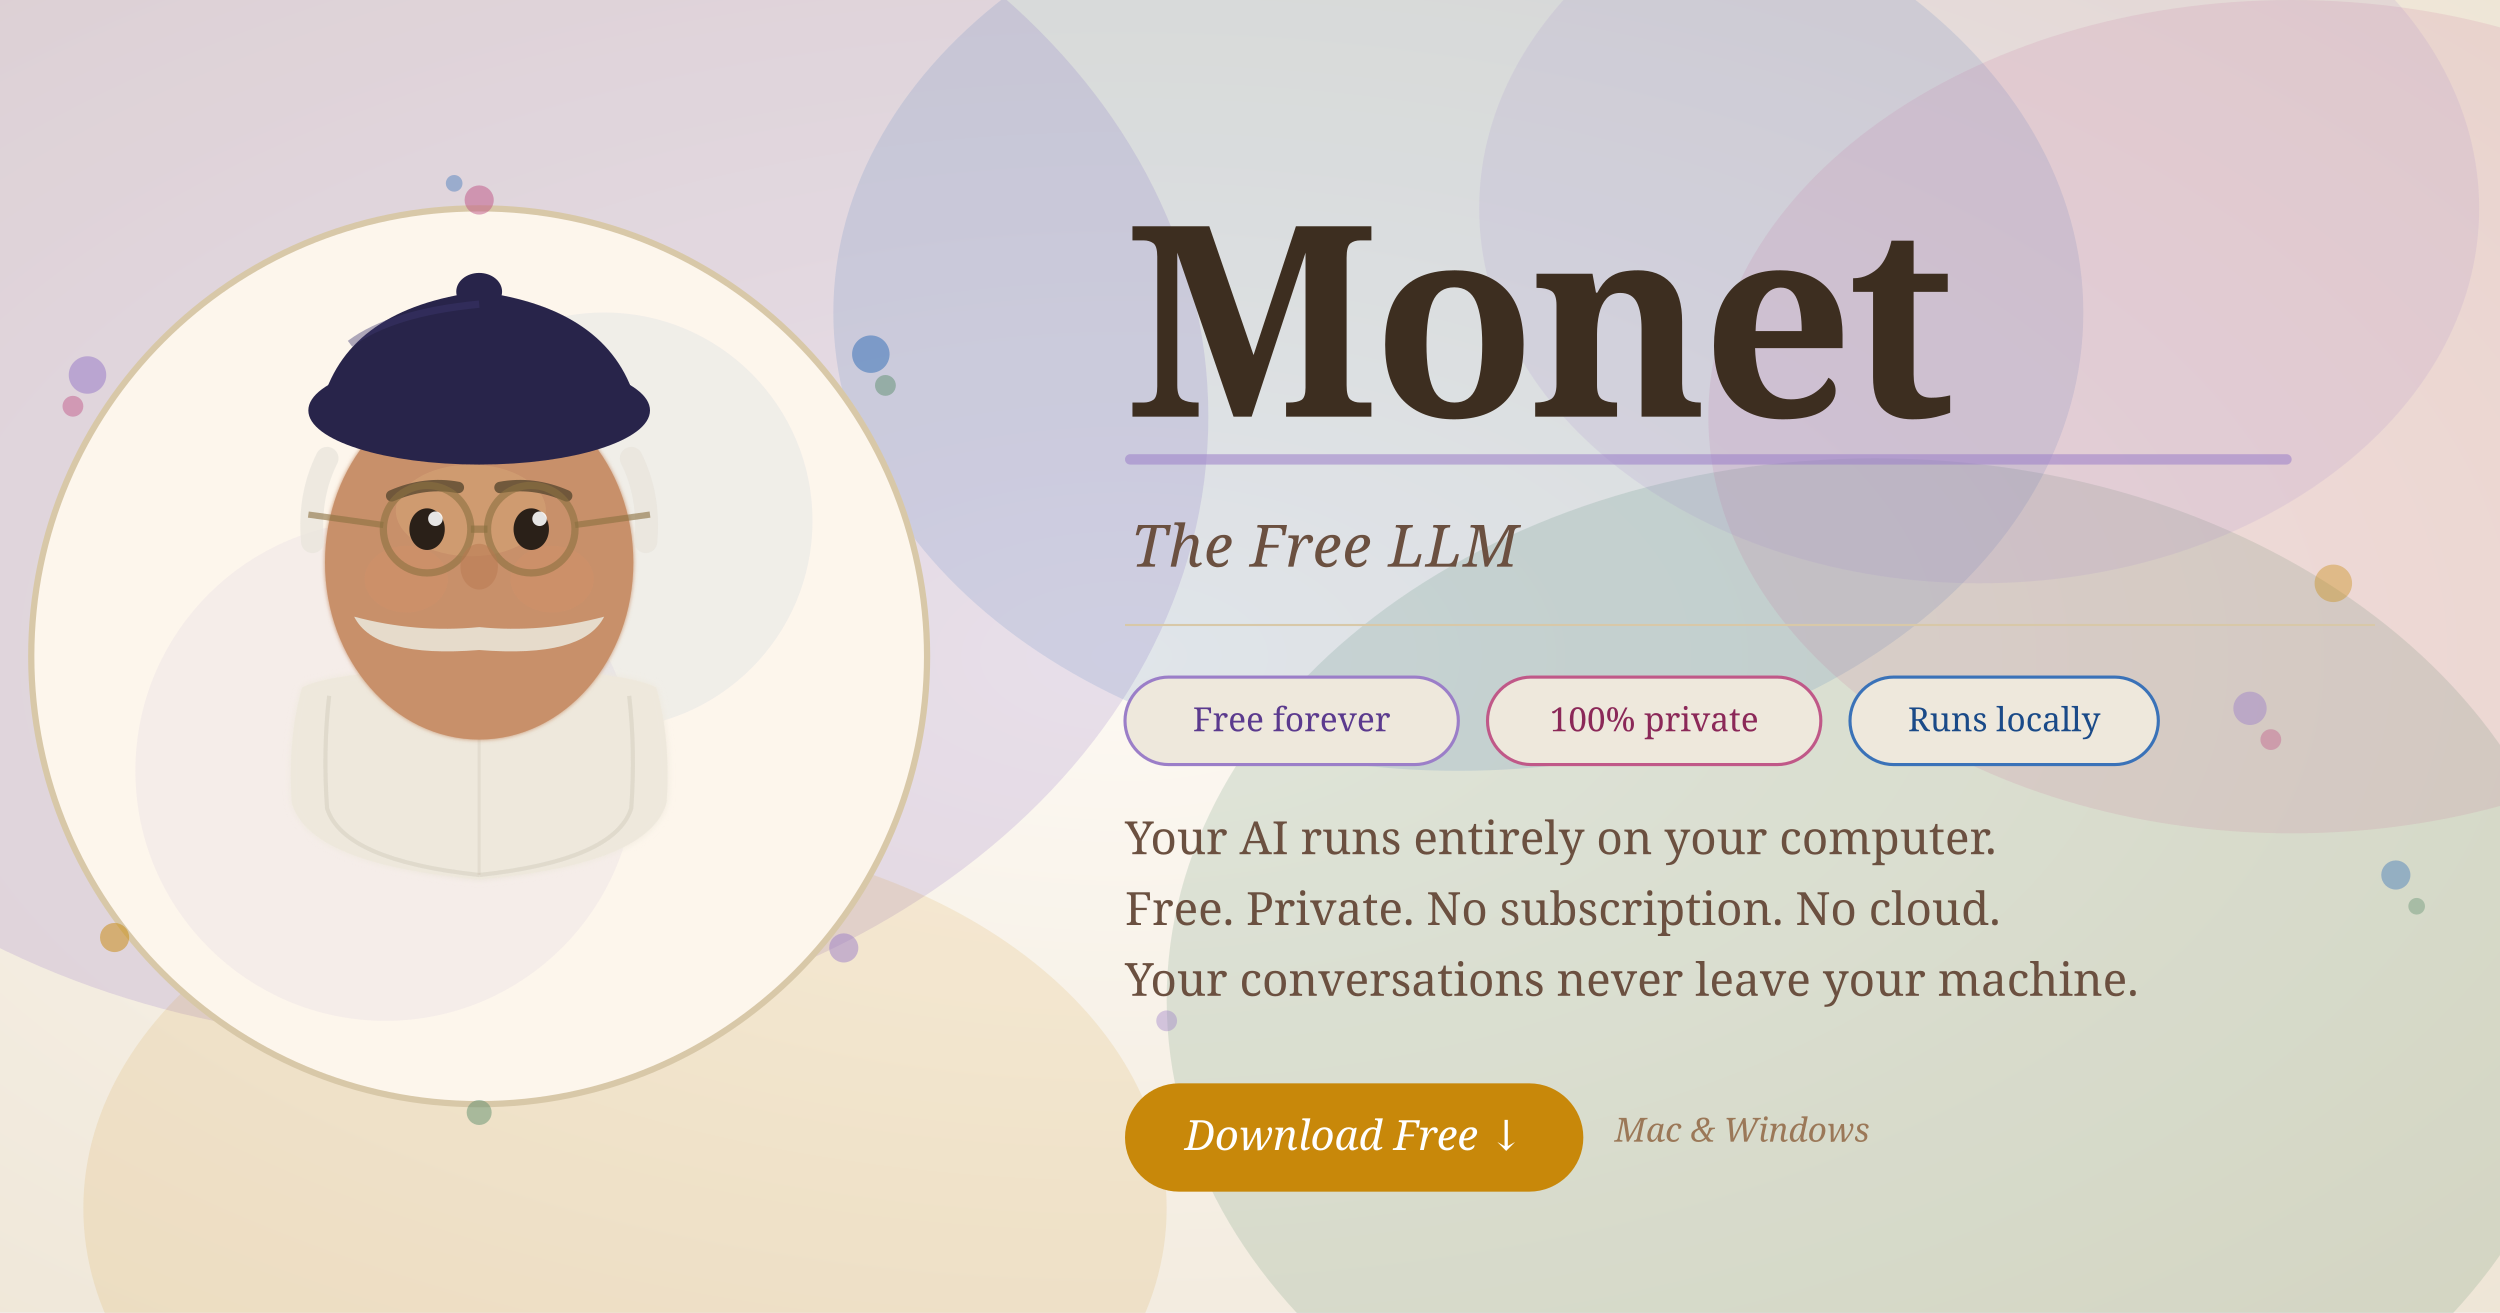
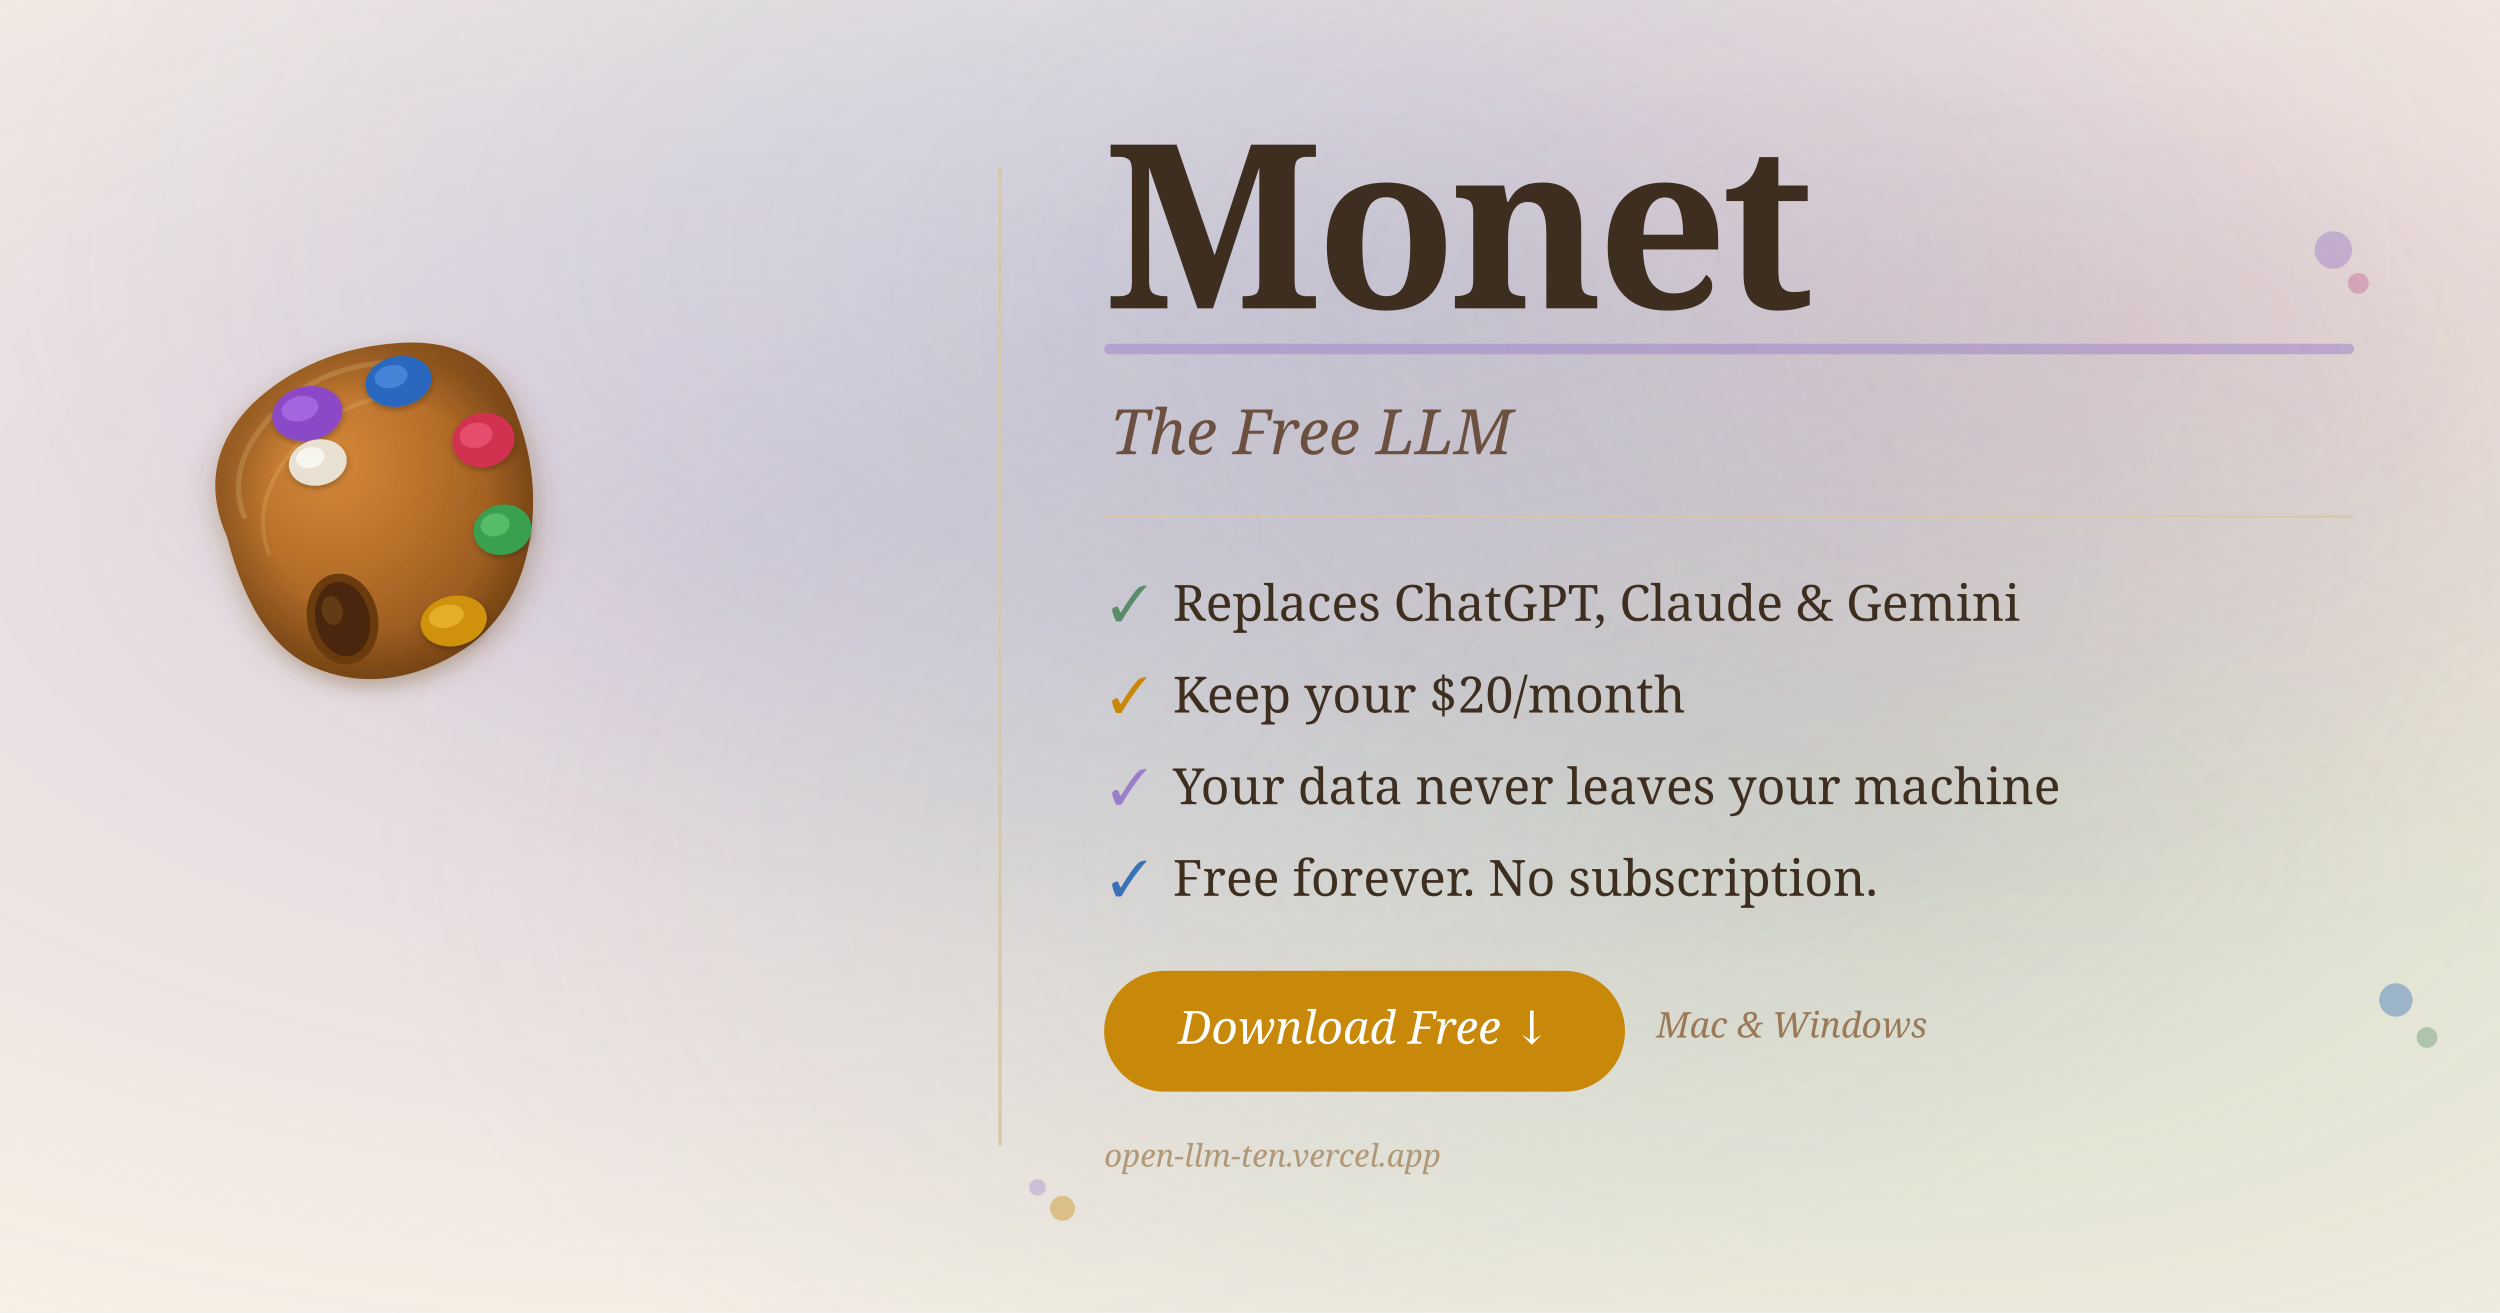
- <svg xmlns="http://www.w3.org/2000/svg" width="1200" height="630" viewBox="0 0 1200 630">
+ <svg xmlns="http://www.w3.org/2000/svg" width="1200" height="630">
  <defs>
-     <filter id="soft">
-       <feGaussianBlur stdDeviation="1" result="b" />
-       <feMerge>
-         <feMergeNode in="b" />
-         <feMergeNode in="SourceGraphic" />
-       </feMerge>
-     </filter>
-     <filter id="bd">
-       <feGaussianBlur stdDeviation="1.8" result="b" />
-       <feMerge>
-         <feMergeNode in="b" />
-         <feMergeNode in="SourceGraphic" />
-       </feMerge>
-     </filter>
-     <clipPath id="cc">
-       <circle cx="230" cy="315" r="215" />
-     </clipPath>
-     <radialGradient id="bg" cx="45%" cy="50%" r="80%">
-       <stop offset="0%" stop-color="#FDF9F3" />
-       <stop offset="100%" stop-color="#EDE4D4" />
+     <radialGradient id="bg1" cx="30%" cy="40%" r="70%">
+       <stop offset="0%" stop-color="#9B7EC8" stop-opacity="0.28" />
+       <stop offset="100%" stop-color="#9B7EC8" stop-opacity="0" />
+     </radialGradient>
+     <radialGradient id="bg2" cx="75%" cy="65%" r="60%">
+       <stop offset="0%" stop-color="#5A8C6A" stop-opacity="0.22" />
+       <stop offset="100%" stop-color="#5A8C6A" stop-opacity="0" />
+     </radialGradient>
+     <radialGradient id="bg3" cx="55%" cy="20%" r="55%">
+       <stop offset="0%" stop-color="#3A72B8" stop-opacity="0.18" />
+       <stop offset="100%" stop-color="#3A72B8" stop-opacity="0" />
+     </radialGradient>
+     <radialGradient id="bg4" cx="85%" cy="25%" r="50%">
+       <stop offset="0%" stop-color="#C05888" stop-opacity="0.16" />
+       <stop offset="100%" stop-color="#C05888" stop-opacity="0" />
    </radialGradient>
  </defs>
-   <rect width="1200" height="630" fill="url(#bg)" />
-   <ellipse cx="200" cy="200" rx="380" ry="300" fill="#9B7EC8" opacity=".22" />
-   <ellipse cx="900" cy="480" rx="340" ry="260" fill="#5A8C6A" opacity=".18" />
-   <ellipse cx="700" cy="150" rx="300" ry="220" fill="#3A72B8" opacity=".15" />
-   <ellipse cx="1100" cy="200" rx="280" ry="200" fill="#C05888" opacity=".13" />
-   <ellipse cx="300" cy="580" rx="260" ry="180" fill="#C8880A" opacity=".12" />
-   <ellipse cx="950" cy="100" rx="240" ry="180" fill="#9B7EC8" opacity=".14" />
-   <circle cx="230" cy="315" r="215" fill="#FDF6EC" />
-   <circle cx="230" cy="315" r="215" fill="none" stroke="#D8C8A8" stroke-width="3" />
-   <circle cx="185" cy="370" r="120" fill="#9B7EC8" opacity=".08" clip-path="url(#cc)" />
-   <circle cx="290" cy="250" r="100" fill="#3A72B8" opacity=".07" clip-path="url(#cc)" />
-   <circle cx="42" cy="180" r="9" fill="#9B7EC8" opacity=".55" />
-   <circle cx="35" cy="195" r="5" fill="#C05888" opacity=".48" />
-   <circle cx="418" cy="170" r="9" fill="#3A72B8" opacity=".55" />
-   <circle cx="425" cy="185" r="5" fill="#5A8C6A" opacity=".48" />
-   <circle cx="55" cy="450" r="7" fill="#C8880A" opacity=".50" />
-   <circle cx="405" cy="455" r="7" fill="#9B7EC8" opacity=".50" />
-   <circle cx="230" cy="96" r="7" fill="#C05888" opacity=".52" />
-   <circle cx="218" cy="88" r="4" fill="#3A72B8" opacity=".42" />
-   <circle cx="230" cy="534" r="6" fill="#5A8C6A" opacity=".48" />
-   <g clip-path="url(#cc)">
-     <g filter="url(#bd)">
-       <path d="M145 330 Q138 355 140 385 Q148 415 230 422 Q312 415 320 385 Q322 355 315 330 Q300 322 230 320 Q160 322 145 330 Z" fill="#EEE8DC" opacity=".97" />
-       <path d="M158 334 Q155 360 157 388 Q165 413 230 420" stroke="#C8C0B0" stroke-width="2" fill="none" opacity=".35" />
-       <path d="M230 322 Q230 370 230 420" stroke="#C8C0B0" stroke-width="1.5" fill="none" opacity=".28" />
-       <path d="M302 334 Q305 360 303 388 Q295 413 230 420" stroke="#C8C0B0" stroke-width="2" fill="none" opacity=".35" />
+   <rect width="1200" height="630" fill="#F8F2E6" />
+   <rect width="1200" height="630" fill="url(#bg1)" />
+   <rect width="1200" height="630" fill="url(#bg2)" />
+   <rect width="1200" height="630" fill="url(#bg3)" />
+   <rect width="1200" height="630" fill="url(#bg4)" />
+   <g transform="translate(80, 155)">
+     <defs>
+       <radialGradient id="wood" cx="38%" cy="32%" r="72%">
+         <stop offset="0%" stop-color="#D4883A" />
+         <stop offset="45%" stop-color="#B8702A" />
+         <stop offset="100%" stop-color="#8B5018" />
+       </radialGradient>
+       <radialGradient id="wood-edge" cx="50%" cy="50%" r="50%">
+         <stop offset="70%" stop-color="transparent" />
+         <stop offset="100%" stop-color="rgba(0,0,0,0.18)" />
+       </radialGradient>
+       <filter id="blob-shadow" x="-30%" y="-30%" width="160%" height="160%">
+         <feDropShadow dx="0" dy="1.5" stdDeviation="1.5" flood-color="rgba(0,0,0,0.25)" />
+       </filter>
+       <filter id="palette-shadow" x="-8%" y="-6%" width="120%" height="120%">
+         <feDropShadow dx="0" dy="4" stdDeviation="6" flood-color="rgba(100,60,10,0.35)" />
+       </filter>
+     </defs>
+     <g transform="rotate(-12, 100, 100)" filter="url(#palette-shadow)">
+       <path d="M30 88 Q22 50 55 28 Q88 8 130 14 Q172 20 178 58 Q184 96 168 128 Q152 160 118 168 Q84 176 58 158 Q32 140 30 88 Z" fill="url(#wood)" />
+       <path d="M40 80 Q36 55 62 36 Q88 17 122 22" stroke="rgba(255,220,150,0.25)" stroke-width="2.5" fill="none" stroke-linecap="round" />
+       <path d="M48 100 Q44 75 68 55 Q92 35 128 38" stroke="rgba(255,220,150,0.18)" stroke-width="2" fill="none" stroke-linecap="round" />
+       <path d="M30 88 Q22 50 55 28 Q88 8 130 14 Q172 20 178 58 Q184 96 168 128 Q152 160 118 168 Q84 176 58 158 Q32 140 30 88 Z" fill="url(#wood-edge)" />
+       <ellipse cx="76" cy="138" rx="17" ry="22" fill="#6B3A10" />
+       <ellipse cx="76" cy="138" rx="13" ry="18" fill="#4A2508" />
+       <ellipse cx="72" cy="133" rx="5" ry="7" fill="rgba(255,180,80,0.15)" />
+       <ellipse cx="80" cy="38" rx="17" ry="13" fill="#8B4AC8" filter="url(#blob-shadow)" />
+       <ellipse cx="77" cy="35" rx="9" ry="6" fill="#B070E8" opacity=".7" />
+       <ellipse cx="126" cy="32" rx="16" ry="12" fill="#2A68C0" filter="url(#blob-shadow)" />
+       <ellipse cx="123" cy="29" rx="8" ry="5.5" fill="#5090E0" opacity=".7" />
+       <ellipse cx="160" cy="68" rx="15" ry="13" fill="#D03050" filter="url(#blob-shadow)" />
+       <ellipse cx="157" cy="65" rx="8" ry="6" fill="#F05878" opacity=".7" />
+       <ellipse cx="160" cy="112" rx="14" ry="12" fill="#38A050" filter="url(#blob-shadow)" />
+       <ellipse cx="157" cy="109" rx="7" ry="5.5" fill="#60C870" opacity=".7" />
+       <ellipse cx="128" cy="150" rx="16" ry="12" fill="#D0920A" filter="url(#blob-shadow)" />
+       <ellipse cx="125" cy="147" rx="8.5" ry="5.5" fill="#F0B830" opacity=".7" />
+       <ellipse cx="80" cy="62" rx="14" ry="11" fill="#E8E0D0" filter="url(#blob-shadow)" />
+       <ellipse cx="77" cy="59" rx="7" ry="5" fill="#FAFAF5" opacity=".8" />
    </g>
-     <rect x="212" y="305" width="36" height="38" rx="10" fill="#B88058" filter="url(#soft)" />
-     <ellipse cx="230" cy="270" rx="74" ry="85" fill="#C8906A" filter="url(#soft)" />
-     <ellipse cx="226" cy="245" rx="36" ry="22" fill="#D8A878" opacity=".48" />
-     <ellipse cx="195" cy="278" rx="20" ry="16" fill="#D89068" opacity=".28" />
-     <ellipse cx="265" cy="278" rx="20" ry="16" fill="#D89068" opacity=".28" />
-     <ellipse cx="230" cy="197" rx="82" ry="26" fill="#28244A" />
-     <path d="M155 192 Q168 148 230 140 Q292 148 305 192" fill="#28244A" />
-     <ellipse cx="230" cy="140" rx="11" ry="9" fill="#28244A" />
-     <path d="M168 165 Q188 150 230 146" stroke="#3D3870" stroke-width="3.5" fill="none" opacity=".42" />
-     <path d="M157 220 Q148 238 150 260" stroke="#E8E4DC" stroke-width="11" fill="none" stroke-linecap="round" opacity=".70" />
-     <path d="M303 220 Q312 238 310 260" stroke="#E8E4DC" stroke-width="11" fill="none" stroke-linecap="round" opacity=".70" />
-     <path d="M170 296 Q200 304 230 301 Q260 304 290 296 Q280 316 230 312 Q180 316 170 296 Z" fill="#E8E2D4" opacity=".92" />
-     <ellipse cx="205" cy="254" rx="8.5" ry="10" fill="#2A2018" />
-     <ellipse cx="255" cy="254" rx="8.5" ry="10" fill="#2A2018" />
-     <circle cx="209" cy="249" r="3.5" fill="white" opacity=".88" />
-     <circle cx="259" cy="249" r="3.5" fill="white" opacity=".88" />
-     <path d="M188 238 Q204 231 220 234" stroke="#5A4830" stroke-width="5.5" fill="none" stroke-linecap="round" opacity=".80" />
-     <path d="M240 234 Q256 231 272 238" stroke="#5A4830" stroke-width="5.5" fill="none" stroke-linecap="round" opacity=".80" />
-     <circle cx="205" cy="254" r="21" fill="none" stroke="#8B7040" stroke-width="3.5" opacity=".60" />
-     <circle cx="255" cy="254" r="21" fill="none" stroke="#8B7040" stroke-width="3.5" opacity=".60" />
-     <line x1="226" y1="254" x2="234" y2="254" stroke="#8B7040" stroke-width="3.5" opacity=".60" />
-     <line x1="148" y1="247" x2="184" y2="252" stroke="#8B7040" stroke-width="3" opacity=".60" />
-     <line x1="276" y1="252" x2="312" y2="247" stroke="#8B7040" stroke-width="3" opacity=".60" />
-     <ellipse cx="230" cy="272" rx="9" ry="11" fill="#B87850" opacity=".50" />
  </g>
-   <text x="540" y="200" font-family="Georgia,serif" font-size="128" font-weight="700" fill="#3D2E20" letter-spacing="-3">Monet</text>
-   <rect x="540" y="218" width="560" height="5" rx="2.5" fill="#9B7EC8" opacity=".55" />
-   <text x="543" y="272" font-family="Georgia,serif" font-size="28" font-style="italic" fill="#6B5040" letter-spacing="0.5">The Free LLM</text>
-   <line x1="540" y1="300" x2="1140" y2="300" stroke="#D8C8A8" stroke-width="1" />
-   <rect x="540" y="325" width="160" height="42" rx="21" fill="#EEE8DC" stroke="#9B7EC8" stroke-width="1.5" />
-   <text x="620" y="351" text-anchor="middle" font-family="Georgia,serif" font-size="16" fill="#5B3A8E">Free forever</text>
-   <rect x="714" y="325" width="160" height="42" rx="21" fill="#EEE8DC" stroke="#C05888" stroke-width="1.5" />
-   <text x="794" y="351" text-anchor="middle" font-family="Georgia,serif" font-size="16" fill="#8B2858">100% private</text>
-   <rect x="888" y="325" width="148" height="42" rx="21" fill="#EEE8DC" stroke="#3A72B8" stroke-width="1.5" />
-   <text x="962" y="351" text-anchor="middle" font-family="Georgia,serif" font-size="16" fill="#1A4A88">Runs locally</text>
-   <text x="540" y="410" font-family="Georgia,serif" font-size="22" fill="#6B5040">Your AI runs entirely on your computer.</text>
-   <text x="540" y="444" font-family="Georgia,serif" font-size="22" fill="#6B5040">Free. Private. No subscription. No cloud.</text>
-   <text x="540" y="478" font-family="Georgia,serif" font-size="22" fill="#6B5040">Your conversations never leave your machine.</text>
-   <rect x="540" y="520" width="220" height="52" rx="26" fill="#C8880A" />
-   <text x="650" y="552" text-anchor="middle" font-family="Georgia,serif" font-size="20" font-style="italic" fill="white">Download Free ↓</text>
-   <text x="775" y="548" font-family="Georgia,serif" font-size="16" fill="#9B7858" font-style="italic">Mac &amp; Windows</text>
-   <circle cx="1080" cy="340" r="8" fill="#9B7EC8" opacity=".45" />
-   <circle cx="1090" cy="355" r="5" fill="#C05888" opacity=".40" />
-   <circle cx="1150" cy="420" r="7" fill="#3A72B8" opacity=".42" />
-   <circle cx="1160" cy="435" r="4" fill="#5A8C6A" opacity=".38" />
-   <circle cx="1120" cy="280" r="9" fill="#C8880A" opacity=".38" />
-   <circle cx="560" cy="490" r="5" fill="#9B7EC8" opacity=".40" />
+   <line x1="480" y1="80" x2="480" y2="550" stroke="#D8C8A8" stroke-width="1.5" />
+   <text x="530" y="148" font-family="Georgia,serif" font-size="110" font-weight="700" fill="#3D2E20" letter-spacing="-3">Monet</text>
+   <rect x="530" y="165" width="600" height="5" rx="2.5" fill="#9B7EC8" opacity=".5" />
+   <text x="533" y="218" font-family="Georgia,serif" font-size="30" font-style="italic" fill="#6B5040">The Free LLM</text>
+   <line x1="530" y1="248" x2="1130" y2="248" stroke="#D8C8A8" stroke-width="1" />
+   <text x="533" y="298" font-family="Georgia,serif" font-size="24" fill="#5A8C6A">✓</text>
+   <text x="563" y="298" font-family="Georgia,serif" font-size="24" fill="#3D2E20">  Replaces ChatGPT, Claude &amp; Gemini</text>
+   <text x="533" y="342" font-family="Georgia,serif" font-size="24" fill="#C8880A">✓</text>
+   <text x="563" y="342" font-family="Georgia,serif" font-size="24" fill="#3D2E20">  Keep your $20/month</text>
+   <text x="533" y="386" font-family="Georgia,serif" font-size="24" fill="#9B7EC8">✓</text>
+   <text x="563" y="386" font-family="Georgia,serif" font-size="24" fill="#3D2E20">  Your data never leaves your machine</text>
+   <text x="533" y="430" font-family="Georgia,serif" font-size="24" fill="#3A72B8">✓</text>
+   <text x="563" y="430" font-family="Georgia,serif" font-size="24" fill="#3D2E20">  Free forever. No subscription.</text>
+   <rect x="530" y="466" width="250" height="58" rx="29" fill="#C8880A" />
+   <text x="655" y="501" text-anchor="middle" font-family="Georgia,serif" font-size="22" font-style="italic" fill="white">Download Free ↓</text>
+   <text x="795" y="498" font-family="Georgia,serif" font-size="17" fill="#9B7858" font-style="italic">Mac &amp; Windows</text>
+   <text x="530" y="560" font-family="Georgia,serif" font-size="15" fill="#B09878" font-style="italic">open-llm-ten.vercel.app</text>
+   <circle cx="1120" cy="120" r="9" fill="#9B7EC8" opacity=".45" />
+   <circle cx="1132" cy="136" r="5" fill="#C05888" opacity=".38" />
+   <circle cx="1150" cy="480" r="8" fill="#3A72B8" opacity=".42" />
+   <circle cx="1165" cy="498" r="5" fill="#5A8C6A" opacity=".38" />
+   <circle cx="510" cy="580" r="6" fill="#C8880A" opacity=".40" />
+   <circle cx="498" cy="570" r="4" fill="#9B7EC8" opacity=".35" />
</svg>
